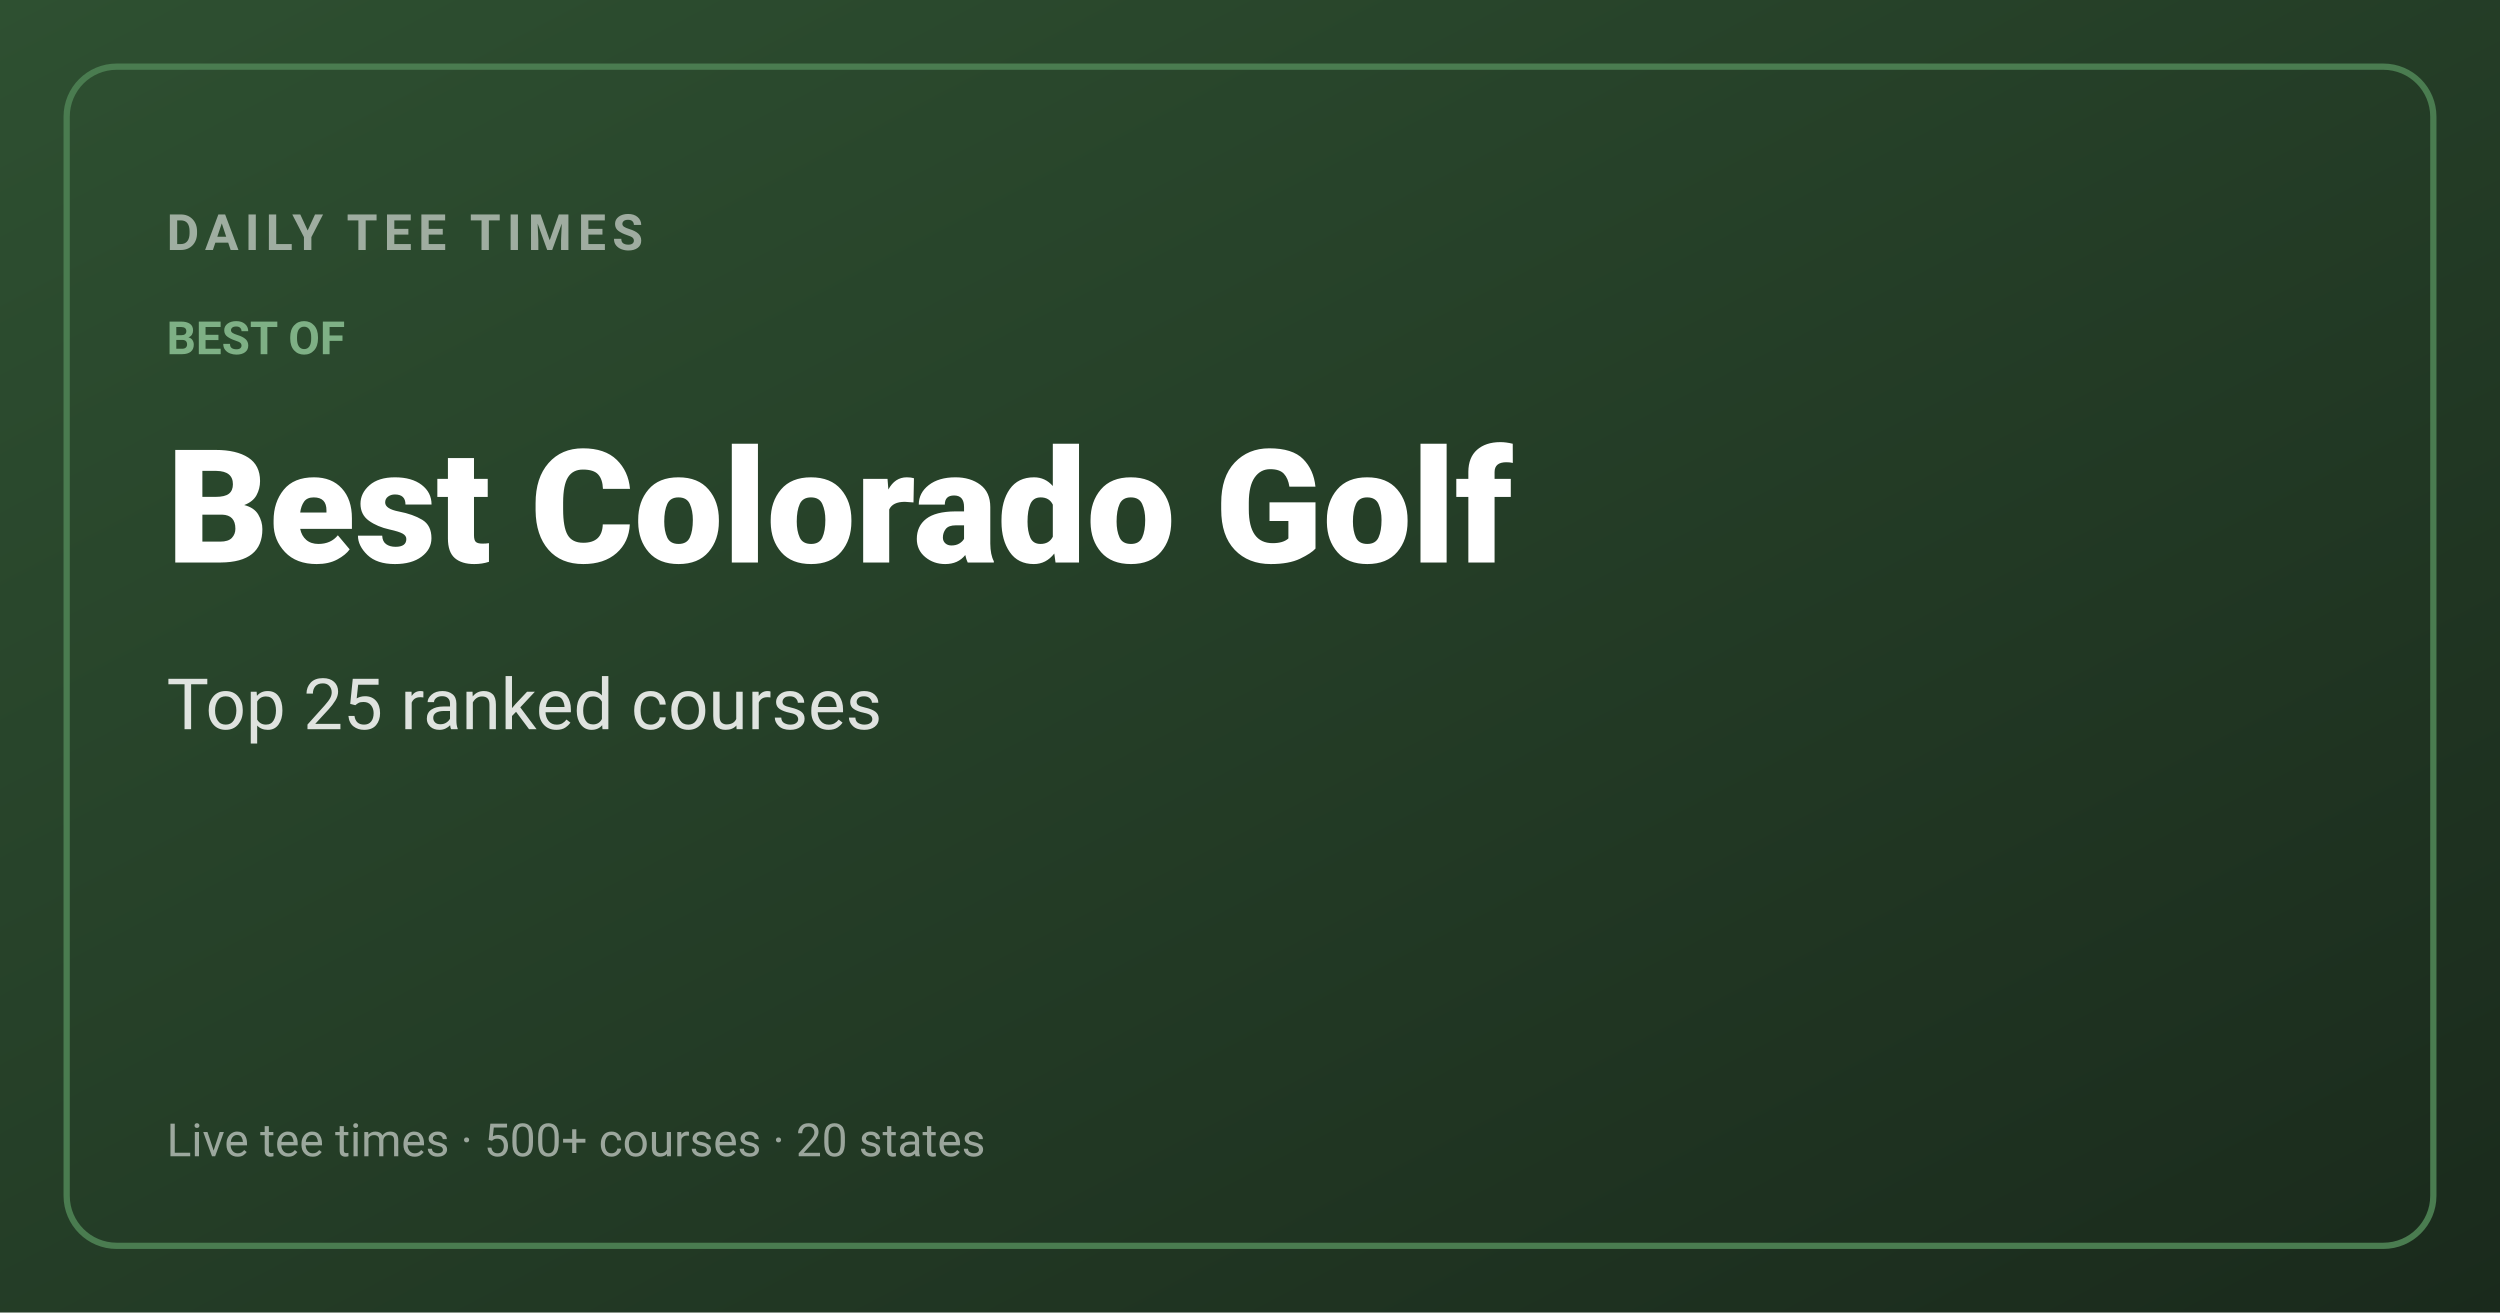
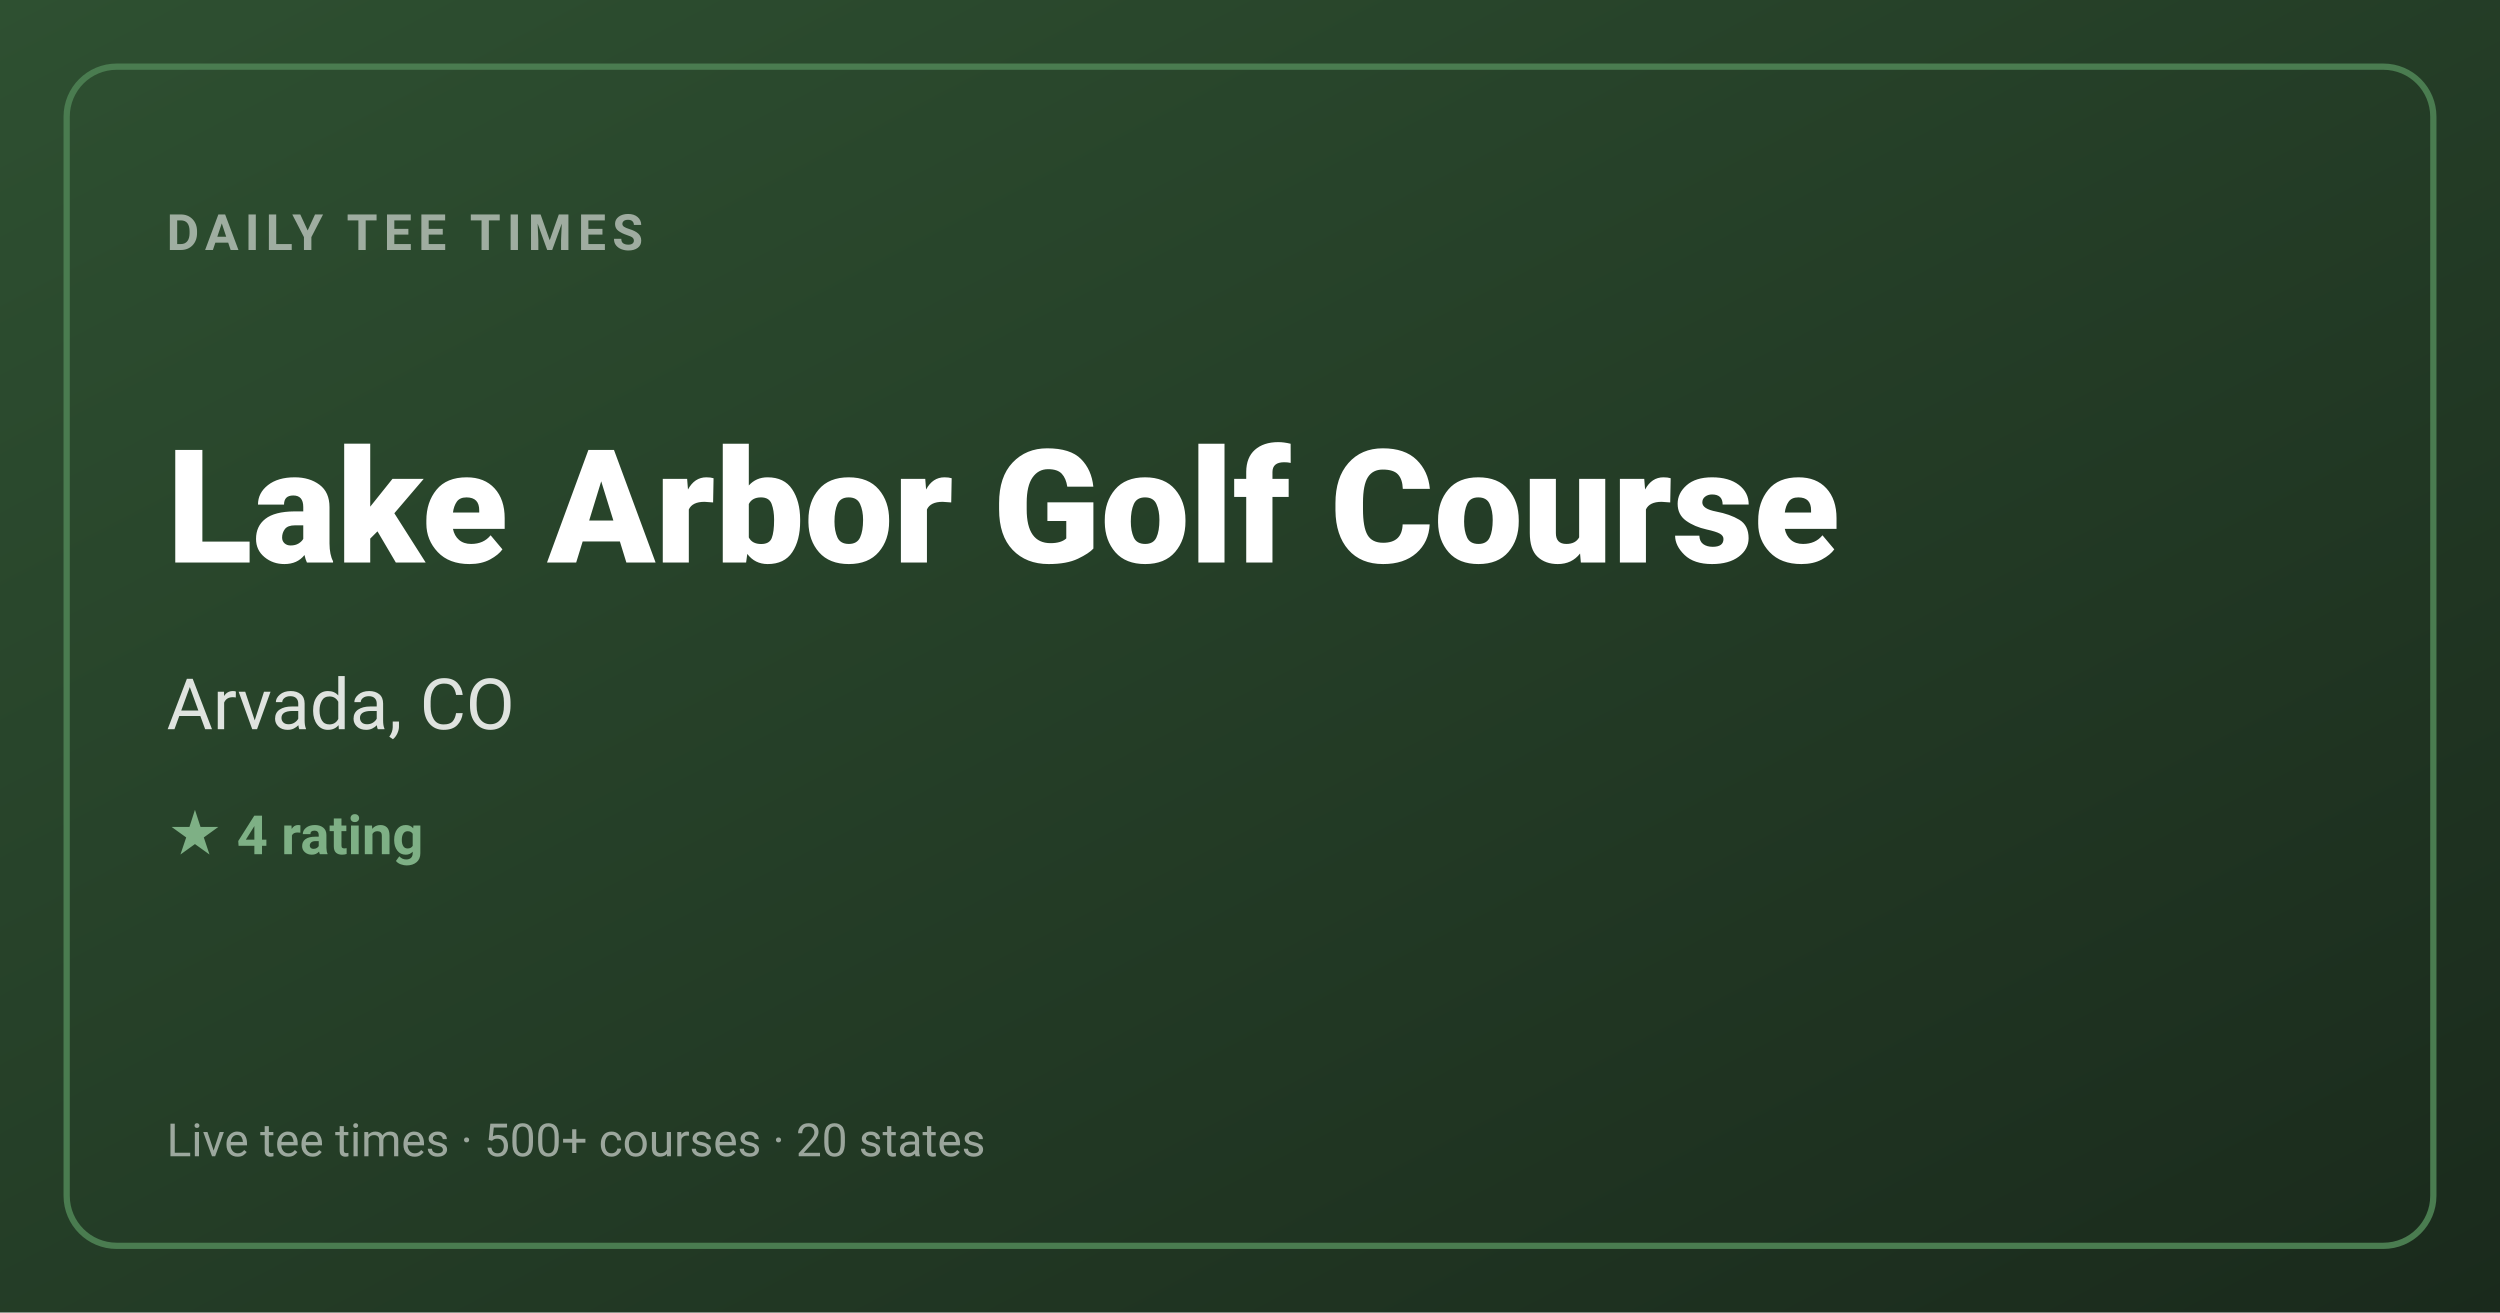
<svg xmlns="http://www.w3.org/2000/svg" viewBox="0 0 1200 630" width="1200" height="630">
  <defs>
    <linearGradient id="bg" x1="0%" y1="0%" x2="100%" y2="100%">
      <stop offset="0%" stop-color="#2e5031" />
      <stop offset="100%" stop-color="#1a2a1c" />
    </linearGradient>
  </defs>
  <rect width="1200" height="630" fill="url(#bg)" />
  <rect x="32" y="32" width="1136" height="566" fill="none" stroke="#4a7c50" stroke-width="3" rx="24" />
  <text x="80" y="120" font-family="-apple-system,Segoe UI,Roboto,sans-serif" font-size="24" fill="rgba(255,255,255,0.55)" font-weight="600" letter-spacing="3">DAILY TEE TIMES</text>
-   <text x="80" y="170" font-family="-apple-system,Segoe UI,Roboto,sans-serif" font-size="22" fill="#7eb085" font-weight="600">BEST OF</text>
-   <text x="80" y="270" font-family="-apple-system,Segoe UI,Roboto,sans-serif" font-size="76" fill="#ffffff" font-weight="800">Best Colorado Golf</text>
-   <text x="80" y="350" font-family="-apple-system,Segoe UI,Roboto,sans-serif" font-size="34" fill="rgba(255,255,255,0.85)">Top 25 ranked courses</text>
+   <text x="80" y="270" font-family="-apple-system,Segoe UI,Roboto,sans-serif" font-size="76" fill="#ffffff" font-weight="800">Lake Arbor Golf Course</text>
+   <text x="80" y="350" font-family="-apple-system,Segoe UI,Roboto,sans-serif" font-size="34" fill="rgba(255,255,255,0.85)">Arvada, CO</text>
+   <text x="80" y="410" font-family="-apple-system,Segoe UI,Roboto,sans-serif" font-size="26" fill="#7eb085" font-weight="700">★ 4 rating</text>
  <text x="80" y="555" font-family="-apple-system,Segoe UI,Roboto,sans-serif" font-size="22" fill="rgba(255,255,255,0.55)">Live tee times · 500+ courses · 20 states</text>
</svg>
